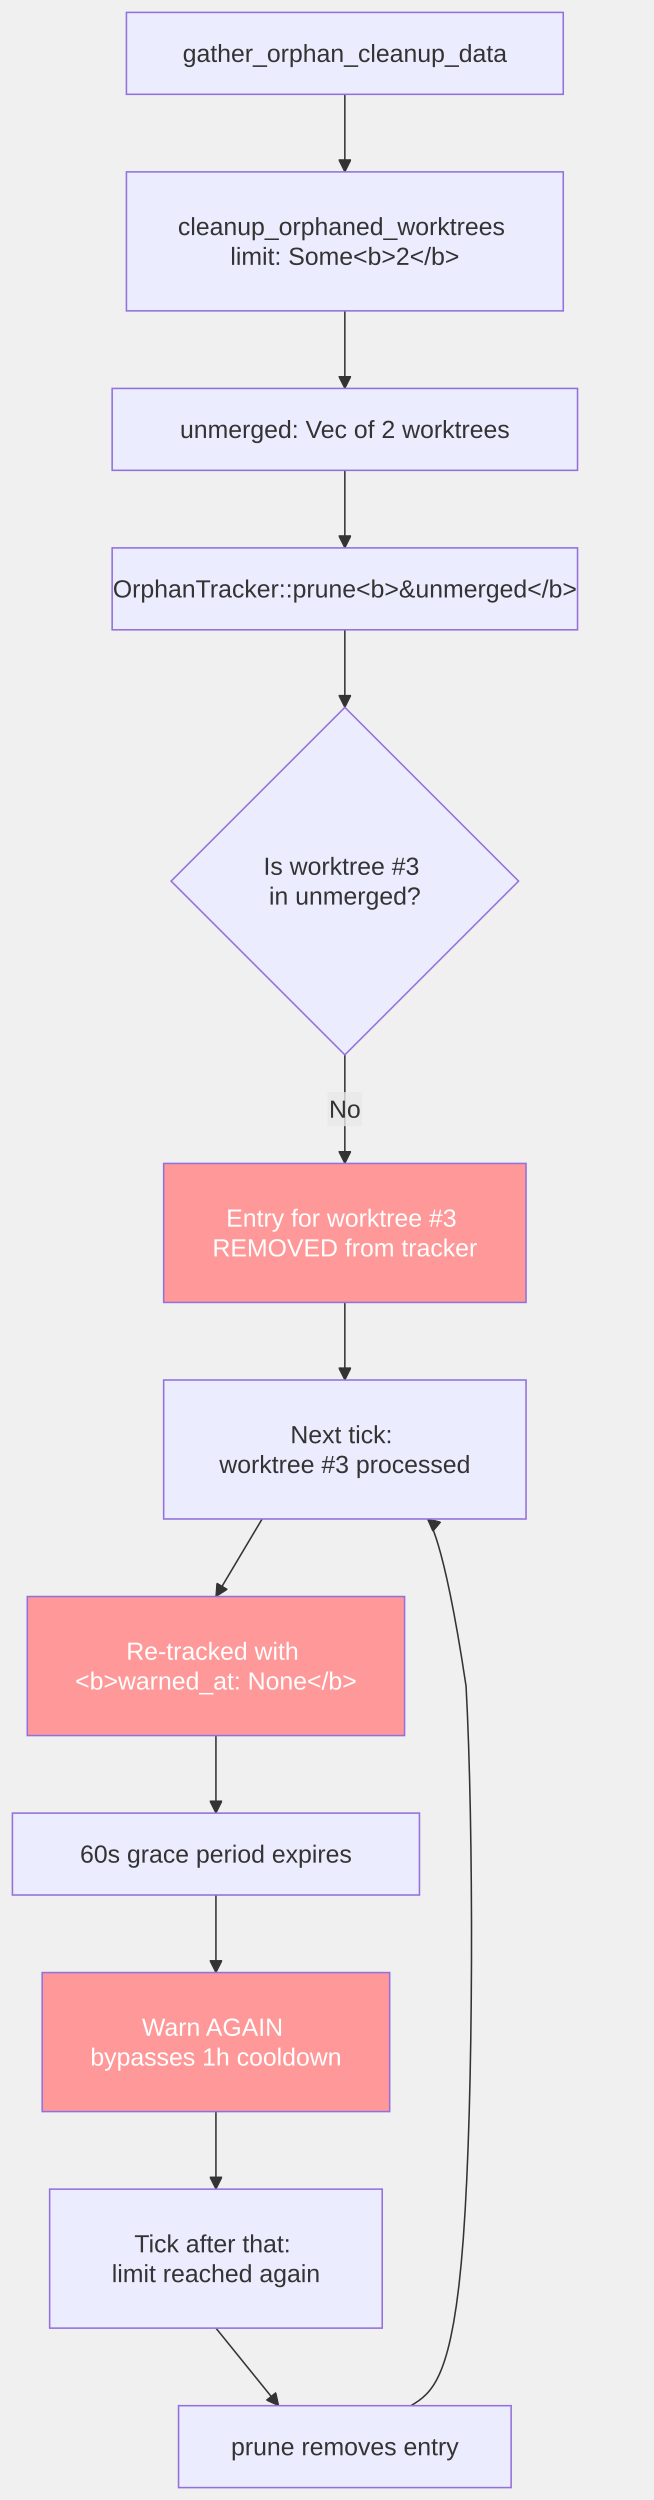
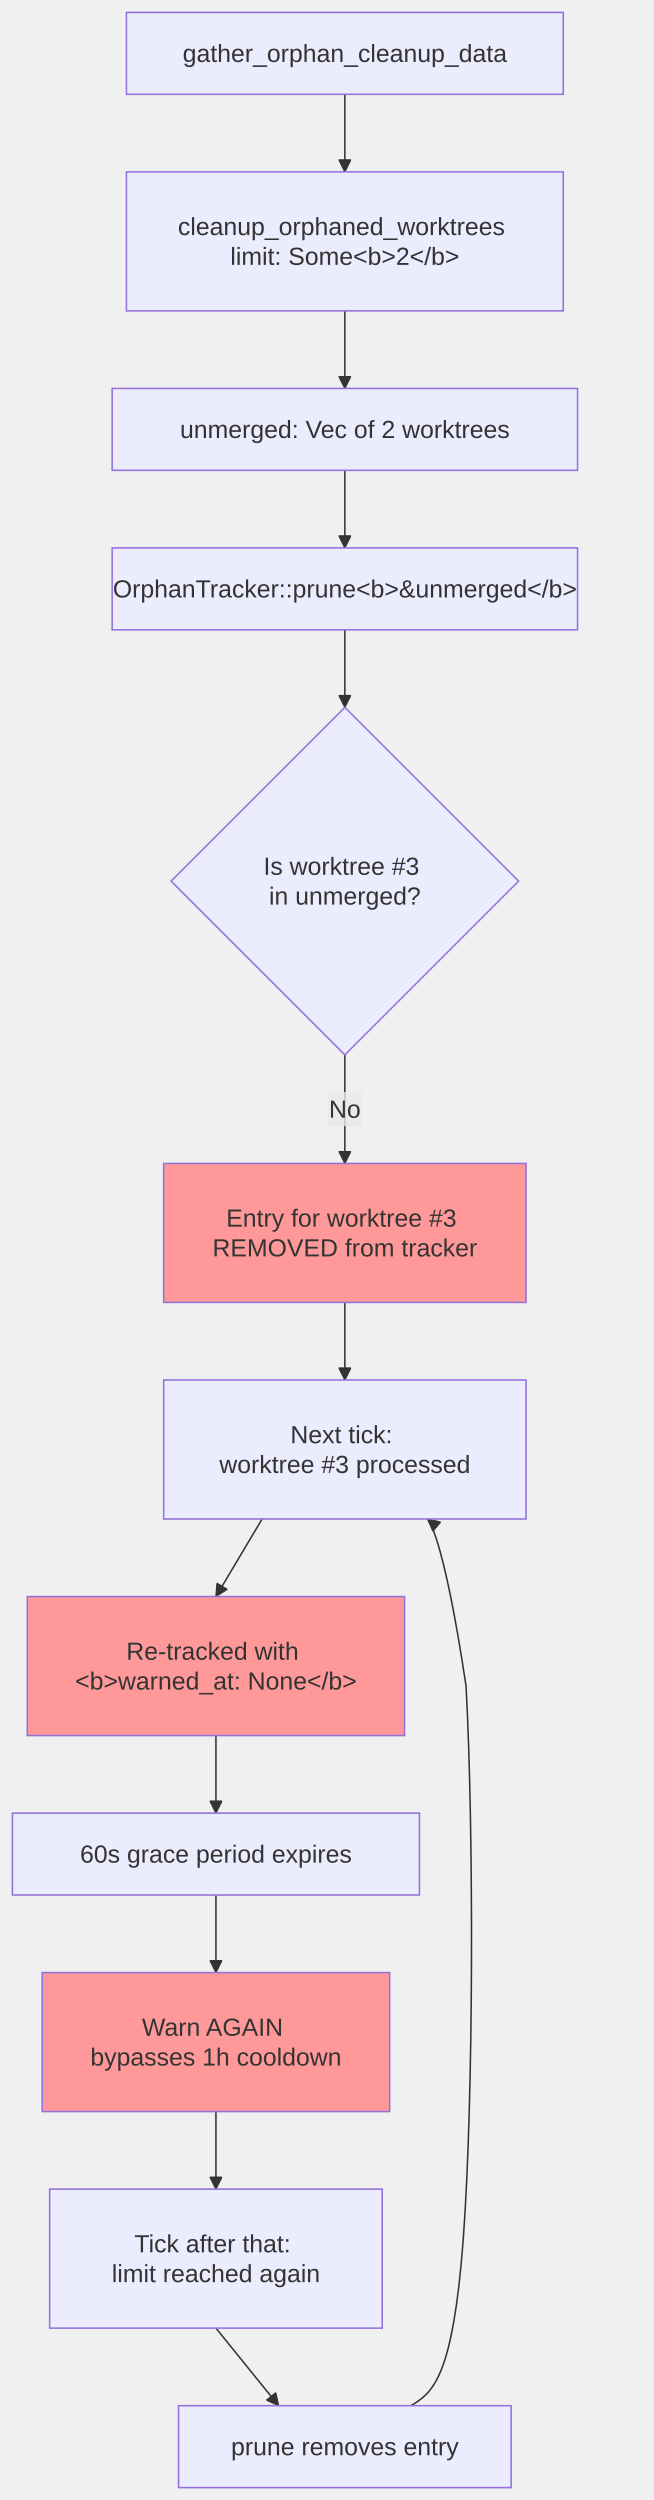
<svg xmlns="http://www.w3.org/2000/svg" width="421.1" height="1611.6" viewBox="-8 -8 421.1 1611.6" class="mermaid">
  <style>

.mermaid {
  font-family: trebuchet ms, verdana, arial, sans-serif;
  font-size: 16px;
}

.node rect,
.node polygon,
.node circle,
.node ellipse,
.node path {
  fill: #ECECFF;
  stroke: #9370DB;
  stroke-width: 1px;
}

.node line {
  stroke: #9370DB;
  stroke-width: 1px;
}

.node .label {
  fill: #333333;
}

.node text {
  fill: #333333;
  font-family: trebuchet ms, verdana, arial, sans-serif;
  font-size: 16px;
}

.edge-path {
  fill: none;
  stroke: #333333;
  stroke-width: 1px;
}

.edge-label {
  fill: #333333;
  font-family: trebuchet ms, verdana, arial, sans-serif;
}

.edge-label-bg {
  fill: rgba(232, 232, 232, 0.8);
}

.subgraph {
  fill: #ffffde;
  stroke: #aaaa33;
  stroke-width: 1px;
}

.subgraph-title {
  fill: #333333;
  font-weight: bold;
}

.cluster rect {
  fill: #ffffde;
  stroke: #aaaa33;
  stroke-width: 1px;
  rx: 5px;
  ry: 5px;
}

.cluster-label {
  fill: #333333;
  font-family: trebuchet ms, verdana, arial, sans-serif;
  font-size: 16px;
  font-weight: bold;
}

marker path {
  fill: #333333;
  stroke: #333333;
}

  </style>
  <defs>
    <marker id="arrow_point" viewBox="0 0 10 10" refX="10" refY="5" markerWidth="8" markerHeight="8" orient="auto" markerUnits="userSpaceOnUse">
      <path d="M 0 0 L 10 5 L 0 10 z" />
    </marker>
    <marker id="arrow_point_start" viewBox="0 0 10 10" refX="4.5" refY="5" markerWidth="8" markerHeight="8" orient="auto" markerUnits="userSpaceOnUse">
      <path d="M 0 5 L 10 10 L 10 0 z" />
    </marker>
    <marker id="arrow_cross" viewBox="0 0 11 11" refX="12" refY="5.2" markerWidth="11" markerHeight="11" orient="auto" markerUnits="userSpaceOnUse">
-       <path d="M 1 1 L 10 10 M 10 1 L 1 10" fill="none" stroke-width="2" />
+       <path d="M 1 1 L 10 10 M 10 1 L 1 10" stroke-width="2" fill="none" />
    </marker>
    <marker id="arrow_cross_start" viewBox="0 0 11 11" refX="-1" refY="5.2" markerWidth="11" markerHeight="11" orient="auto" markerUnits="userSpaceOnUse">
      <path d="M 1 1 L 10 10 M 10 1 L 1 10" fill="none" stroke-width="2" />
    </marker>
    <marker id="arrow_circle" viewBox="0 0 10 10" refX="11" refY="5" markerWidth="11" markerHeight="11" orient="auto" markerUnits="userSpaceOnUse">
      <circle cx="5" cy="5" r="5" />
    </marker>
    <marker id="arrow_circle_start" viewBox="0 0 10 10" refX="-1" refY="5" markerWidth="11" markerHeight="11" orient="auto" markerUnits="userSpaceOnUse">
      <circle cx="5" cy="5" r="5" />
    </marker>
  </defs>
  <g class="root">
    <g class="clusters">

    </g>
    <g class="edgePaths">
      <g class="edge" id="edge-L-A-B-0">
-         <path d="M 214.30 52.80 C 214.30 61.13, 214.30 69.47, 214.30 77.80 C 214.30 86.13, 214.30 94.47, 214.30 102.80" class="edge-path" stroke-width="1" marker-end="url(#arrow_point)" fill="none" />
+         <path d="M 214.30 52.80 C 214.30 61.13, 214.30 69.47, 214.30 77.80 C 214.30 86.13, 214.30 94.47, 214.30 102.80" class="edge-path" stroke-width="1" fill="none" marker-end="url(#arrow_point)" />
      </g>
      <g class="edge" id="edge-L-B-C-0">
-         <path d="M 214.30 192.40 C 214.30 200.73, 214.30 209.07, 214.30 217.40 C 214.30 225.73, 214.30 234.07, 214.30 242.40" class="edge-path" stroke-width="1" fill="none" marker-end="url(#arrow_point)" />
+         <path d="M 214.30 192.40 C 214.30 200.73, 214.30 209.07, 214.30 217.40 C 214.30 225.73, 214.30 234.07, 214.30 242.40" class="edge-path" fill="none" stroke-width="1" marker-end="url(#arrow_point)" />
      </g>
      <g class="edge" id="edge-L-C-D-0">
-         <path d="M 214.30 295.20 C 214.30 303.53, 214.30 311.87, 214.30 320.20 C 214.30 328.53, 214.30 336.87, 214.30 345.20" class="edge-path" fill="none" stroke-width="1" marker-end="url(#arrow_point)" />
+         <path d="M 214.30 295.20 C 214.30 303.53, 214.30 311.87, 214.30 320.20 C 214.30 328.53, 214.30 336.87, 214.30 345.20" class="edge-path" stroke-width="1" fill="none" marker-end="url(#arrow_point)" />
      </g>
      <g class="edge" id="edge-L-D-E-0">
        <path d="M 214.30 398.00 C 214.30 406.33, 214.30 414.67, 214.30 423.00 C 214.30 431.33, 214.30 439.67, 214.30 448.00" class="edge-path" marker-end="url(#arrow_point)" fill="none" stroke-width="1" />
      </g>
      <g class="edge" id="edge-L-E-F-0">
-         <path d="M 214.30 672.00 C 214.30 683.67, 214.30 695.33, 214.30 707.00 C 214.30 718.67, 214.30 730.33, 214.30 742.00" class="edge-path" fill="none" stroke-width="1" marker-end="url(#arrow_point)" />
+         <path d="M 214.30 672.00 C 214.30 683.67, 214.30 695.33, 214.30 707.00 C 214.30 718.67, 214.30 730.33, 214.30 742.00" class="edge-path" stroke-width="1" marker-end="url(#arrow_point)" fill="none" />
      </g>
      <g class="edge" id="edge-L-F-G-0">
-         <path d="M 214.30 831.60 C 214.30 839.93, 214.30 848.27, 214.30 856.60 C 214.30 864.93, 214.30 873.27, 214.30 881.60" class="edge-path" marker-end="url(#arrow_point)" fill="none" stroke-width="1" />
+         <path d="M 214.30 831.60 C 214.30 839.93, 214.30 848.27, 214.30 856.60 C 214.30 864.93, 214.30 873.27, 214.30 881.60" class="edge-path" stroke-width="1" fill="none" marker-end="url(#arrow_point)" />
      </g>
      <g class="edge" id="edge-L-G-H-0">
-         <path d="M 160.96 971.20 L 131.20 1021.20" class="edge-path" marker-end="url(#arrow_point)" stroke-width="1" fill="none" />
+         <path d="M 160.96 971.20 L 131.20 1021.20" class="edge-path" fill="none" stroke-width="1" marker-end="url(#arrow_point)" />
      </g>
      <g class="edge" id="edge-L-H-I-0">
-         <path d="M 131.20 1110.80 C 131.20 1119.13, 131.20 1127.47, 131.20 1135.80 C 131.20 1144.13, 131.20 1152.47, 131.20 1160.80" class="edge-path" fill="none" stroke-width="1" marker-end="url(#arrow_point)" />
+         <path d="M 131.20 1110.80 C 131.20 1119.13, 131.20 1127.47, 131.20 1135.80 C 131.20 1144.13, 131.20 1152.47, 131.20 1160.80" class="edge-path" marker-end="url(#arrow_point)" fill="none" stroke-width="1" />
      </g>
      <g class="edge" id="edge-L-I-J-0">
-         <path d="M 131.20 1213.60 C 131.20 1221.93, 131.20 1230.27, 131.20 1238.60 C 131.20 1246.93, 131.20 1255.27, 131.20 1263.60" class="edge-path" marker-end="url(#arrow_point)" fill="none" stroke-width="1" />
+         <path d="M 131.20 1213.60 C 131.20 1221.93, 131.20 1230.27, 131.20 1238.60 C 131.20 1246.93, 131.20 1255.27, 131.20 1263.60" class="edge-path" stroke-width="1" marker-end="url(#arrow_point)" fill="none" />
      </g>
      <g class="edge" id="edge-L-J-K-0">
-         <path d="M 131.20 1353.20 C 131.20 1361.53, 131.20 1369.87, 131.20 1378.20 C 131.20 1386.53, 131.20 1394.87, 131.20 1403.20" class="edge-path" marker-end="url(#arrow_point)" stroke-width="1" fill="none" />
+         <path d="M 131.20 1353.20 C 131.20 1361.53, 131.20 1369.87, 131.20 1378.20 C 131.20 1386.53, 131.20 1394.87, 131.20 1403.20" class="edge-path" marker-end="url(#arrow_point)" fill="none" stroke-width="1" />
      </g>
      <g class="edge" id="edge-L-K-L-0">
-         <path d="M 131.20 1492.80 L 171.62 1542.80" class="edge-path" stroke-width="1" marker-end="url(#arrow_point)" fill="none" />
+         <path d="M 131.20 1492.80 L 171.62 1542.80" class="edge-path" marker-end="url(#arrow_point)" stroke-width="1" fill="none" />
      </g>
      <g class="edge" id="edge-L-L-G-0">
-         <path d="M 256.98 1542.80 C 270.45 1534.47, 283.93 1526.13, 290.66 1435.03 C 297.40 1343.93, 297.40 1170.07, 292.44 1078.97 C 277.56 979.53, 267.64 971.20, 267.64 971.20" class="edge-path" marker-end="url(#arrow_point)" fill="none" stroke-width="1" />
+         <path d="M 256.98 1542.80 C 270.45 1534.47, 283.93 1526.13, 290.66 1435.03 C 297.40 1343.93, 297.40 1170.07, 292.44 1078.97 C 277.56 979.53, 267.64 971.20, 267.64 971.20" class="edge-path" fill="none" marker-end="url(#arrow_point)" stroke-width="1" />
      </g>
    </g>
    <g class="edgeLabels">
      <g class="edgeLabel" id="edge-label-L-E-F-0">
        <rect x="203.1" y="696" width="22.4" height="22" class="edge-label-bg" />
        <text x="214.3" y="707" class="edge-label" text-anchor="middle" dominant-baseline="central">No</text>
      </g>
    </g>
    <g class="nodes">
      <g class="node" id="node-A">
        <rect x="73.5" y="0" width="281.6" height="52.8" />
-         <text x="214.3" y="26.4" class="label" dominant-baseline="central" text-anchor="middle">gather_orphan_cleanup_data</text>
+         <text x="214.3" y="26.4" class="label" text-anchor="middle" dominant-baseline="central">gather_orphan_cleanup_data</text>
      </g>
      <g class="node" id="node-B">
        <rect x="73.5" y="102.8" width="281.6" height="89.6" />
-         <text x="214.3" y="147.6" class="label" dominant-baseline="central" text-anchor="middle">
+         <text x="214.3" y="147.6" class="label" text-anchor="middle" dominant-baseline="central">
          <tspan x="214.3" y="147.6" dy="-0.6em">cleanup_orphaned_worktrees</tspan>
          <tspan x="214.3" dy="1.2em">limit: Some&lt;b&gt;2&lt;/b&gt;</tspan>
        </text>
      </g>
      <g class="node" id="node-C">
        <rect x="64.3" y="242.4" width="300" height="52.8" />
-         <text x="214.3" y="268.8" class="label" text-anchor="middle" dominant-baseline="central">unmerged: Vec of 2 worktrees</text>
+         <text x="214.3" y="268.8" class="label" dominant-baseline="central" text-anchor="middle">unmerged: Vec of 2 worktrees</text>
      </g>
      <g class="node" id="node-D">
        <rect x="64.3" y="345.2" width="300" height="52.8" />
        <text x="214.3" y="371.6" class="label" text-anchor="middle" dominant-baseline="central">OrphanTracker::prune&lt;b&gt;&amp;unmerged&lt;/b&gt;</text>
      </g>
      <g class="node" id="node-E">
        <polygon points="214.3,448 326.3,560 214.3,672 102.3,560" />
        <text x="214.3" y="560" class="label" text-anchor="middle" dominant-baseline="central">
          <tspan x="214.3" y="560" dy="-0.6em">Is worktree #3</tspan>
          <tspan x="214.3" dy="1.2em">in unmerged?</tspan>
        </text>
      </g>
      <g class="node" id="node-F">
        <rect x="97.5" y="742" width="233.6" height="89.6" style="fill:#f99 !important" />
-         <text x="214.3" y="786.8" class="label" style="fill: #ffffff" dominant-baseline="central" text-anchor="middle">
+         <text x="214.3" y="786.8" class="label" text-anchor="middle" dominant-baseline="central">
          <tspan x="214.3" y="786.8" dy="-0.6em">Entry for worktree #3</tspan>
          <tspan x="214.3" dy="1.2em">REMOVED from tracker</tspan>
        </text>
      </g>
      <g class="node" id="node-G">
        <rect x="97.5" y="881.6" width="233.6" height="89.6" />
        <text x="214.3" y="926.4" class="label" text-anchor="middle" dominant-baseline="central">
          <tspan x="214.3" y="926.4" dy="-0.6em">Next tick:</tspan>
          <tspan x="214.3" dy="1.2em">worktree #3 processed</tspan>
        </text>
      </g>
      <g class="node" id="node-H">
        <rect x="9.6" y="1021.2" width="243.2" height="89.6" style="fill:#f99 !important" />
-         <text x="131.2" y="1066" class="label" style="fill: #ffffff" text-anchor="middle" dominant-baseline="central">
+         <text x="131.2" y="1066" class="label" text-anchor="middle" dominant-baseline="central">
          <tspan x="131.2" y="1066" dy="-0.6em">Re-tracked with</tspan>
          <tspan x="131.2" dy="1.2em">&lt;b&gt;warned_at: None&lt;/b&gt;</tspan>
        </text>
      </g>
      <g class="node" id="node-I">
        <rect x="0" y="1160.8" width="262.4" height="52.8" />
        <text x="131.2" y="1187.2" class="label" dominant-baseline="central" text-anchor="middle">60s grace period expires</text>
      </g>
      <g class="node" id="node-J">
        <rect x="19.2" y="1263.6" width="224" height="89.6" style="fill:#f99 !important" />
-         <text x="131.2" y="1308.4" class="label" style="fill: #ffffff" dominant-baseline="central" text-anchor="middle">
+         <text x="131.2" y="1308.4" class="label" dominant-baseline="central" text-anchor="middle">
          <tspan x="131.2" y="1308.4" dy="-0.6em">Warn AGAIN</tspan>
          <tspan x="131.2" dy="1.2em">bypasses 1h cooldown</tspan>
        </text>
      </g>
      <g class="node" id="node-K">
        <rect x="24" y="1403.2" width="214.4" height="89.6" />
        <text x="131.2" y="1448" class="label" text-anchor="middle" dominant-baseline="central">
          <tspan x="131.2" y="1448" dy="-0.6em">Tick after that:</tspan>
          <tspan x="131.2" dy="1.2em">limit reached again</tspan>
        </text>
      </g>
      <g class="node" id="node-L">
        <rect x="107.1" y="1542.8" width="214.4" height="52.8" />
        <text x="214.3" y="1569.2" class="label" dominant-baseline="central" text-anchor="middle">prune removes entry</text>
      </g>
    </g>
  </g>
</svg>
